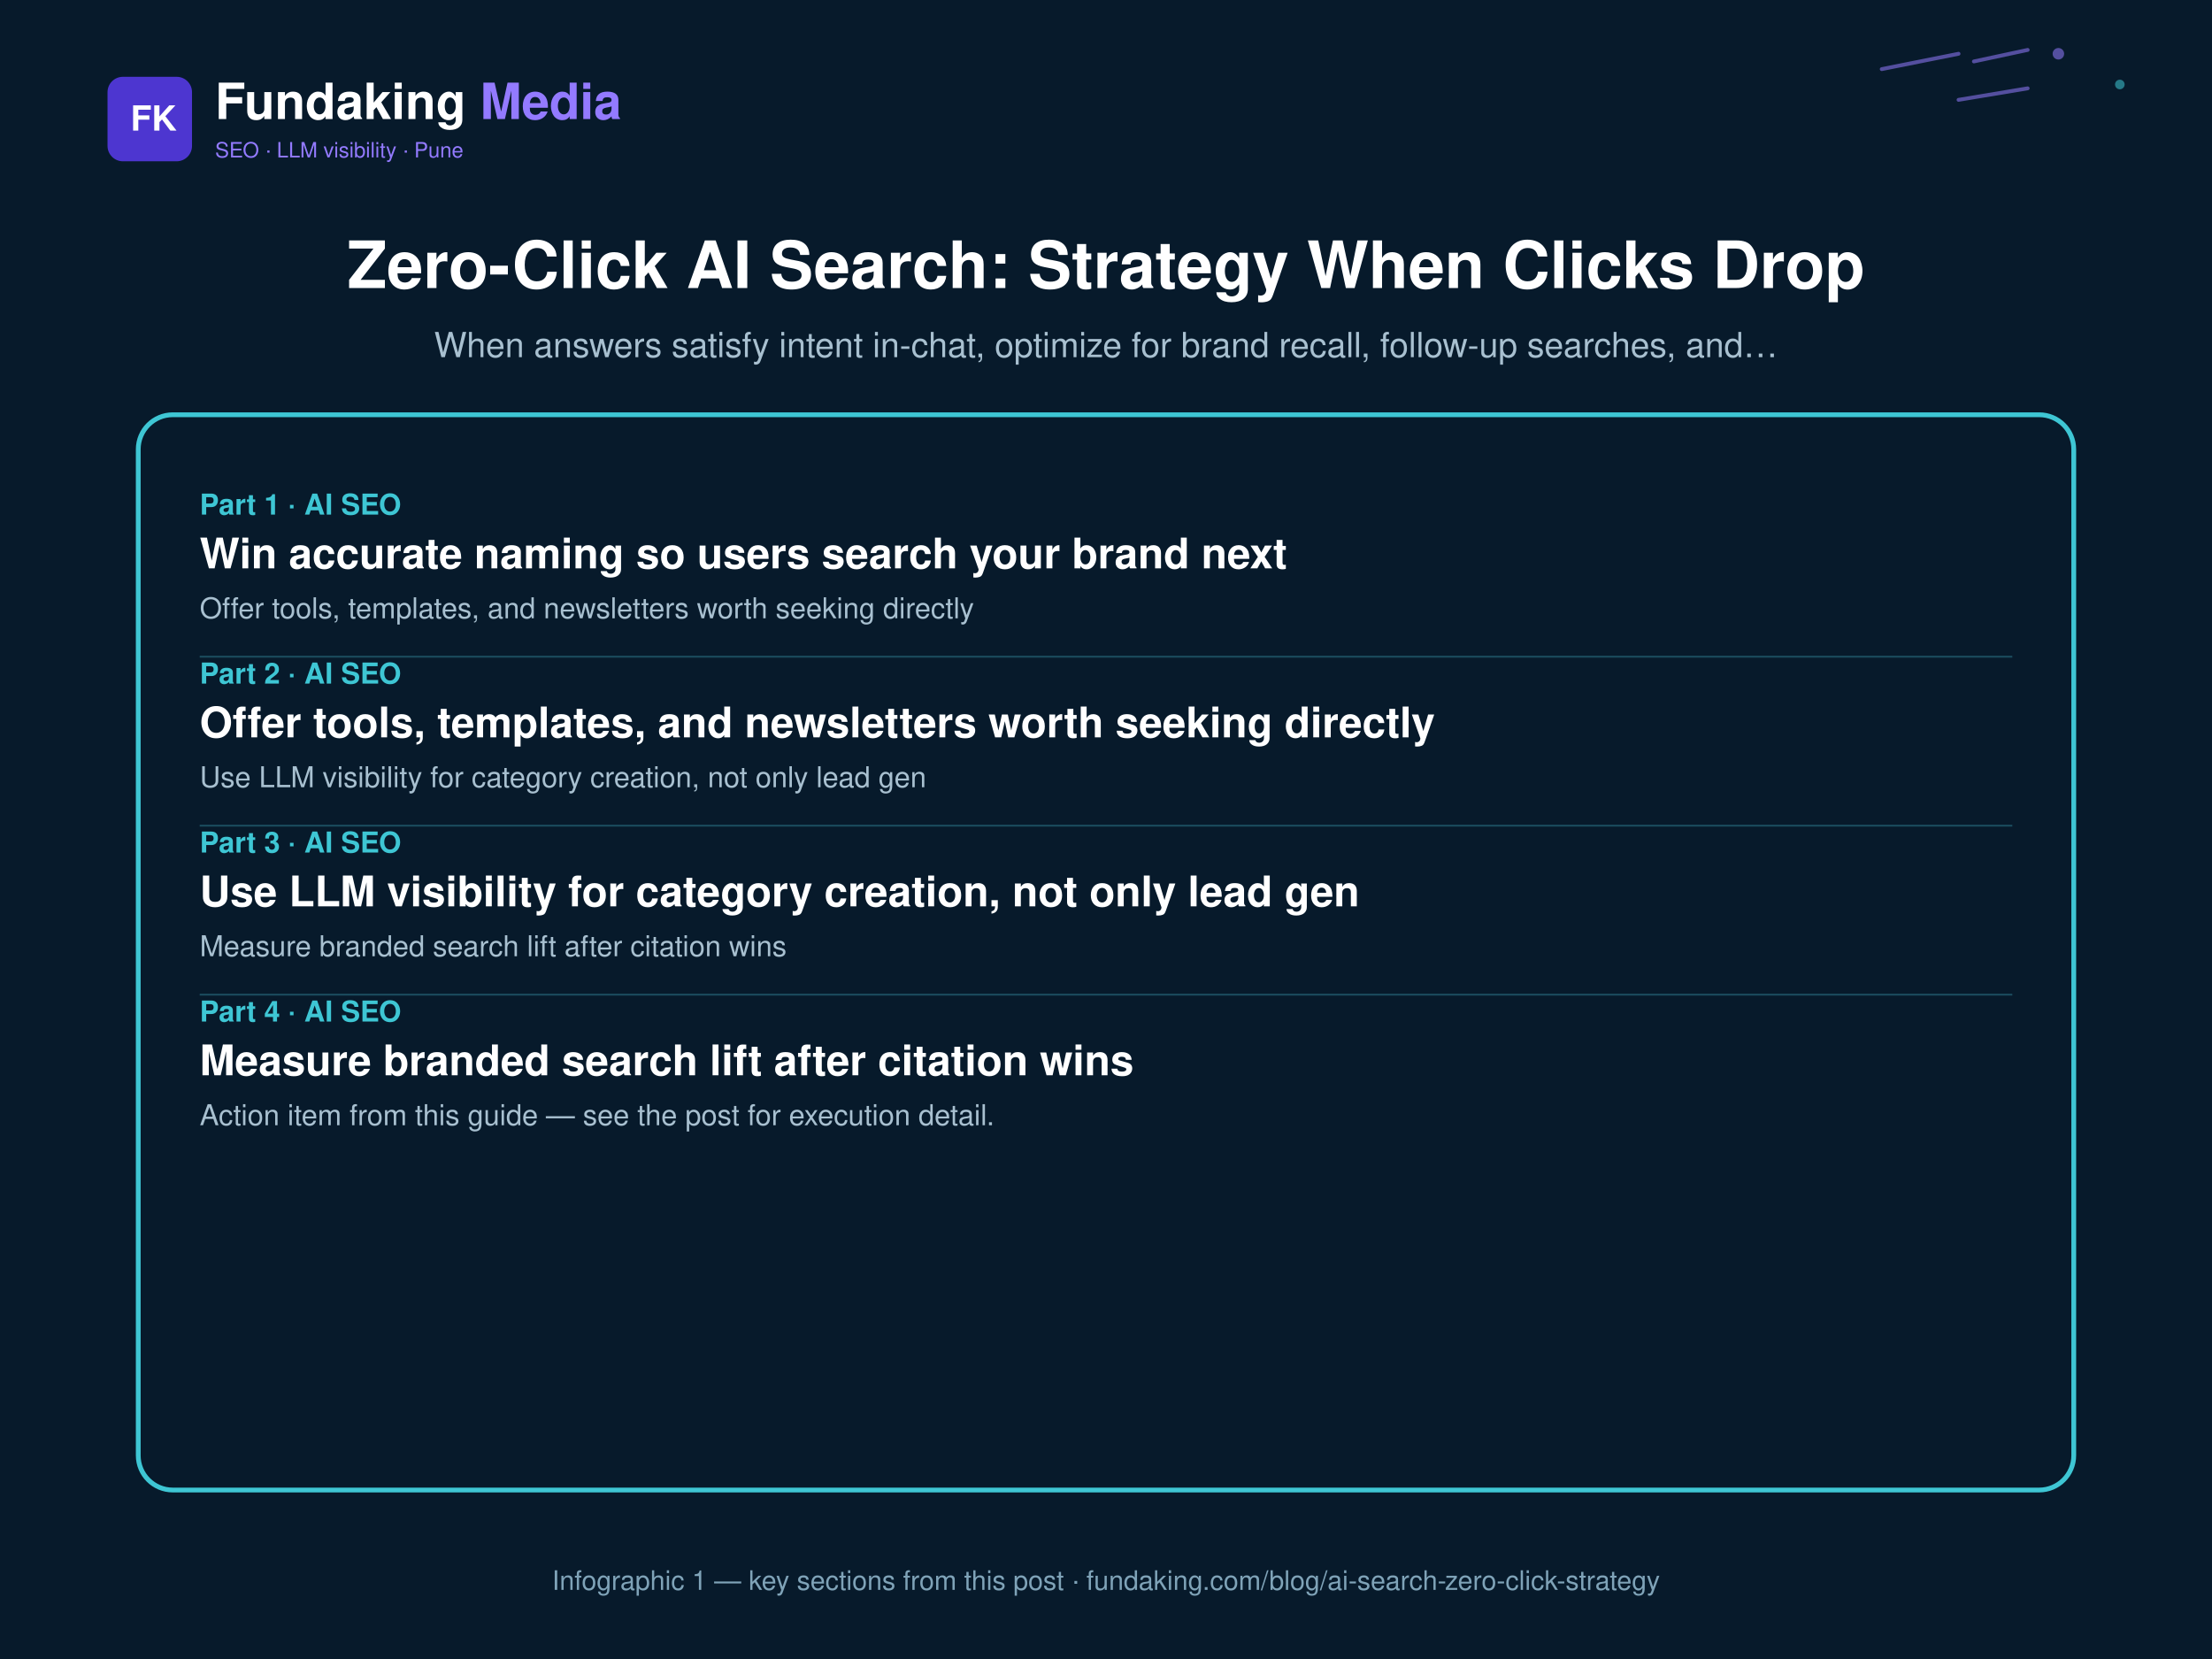
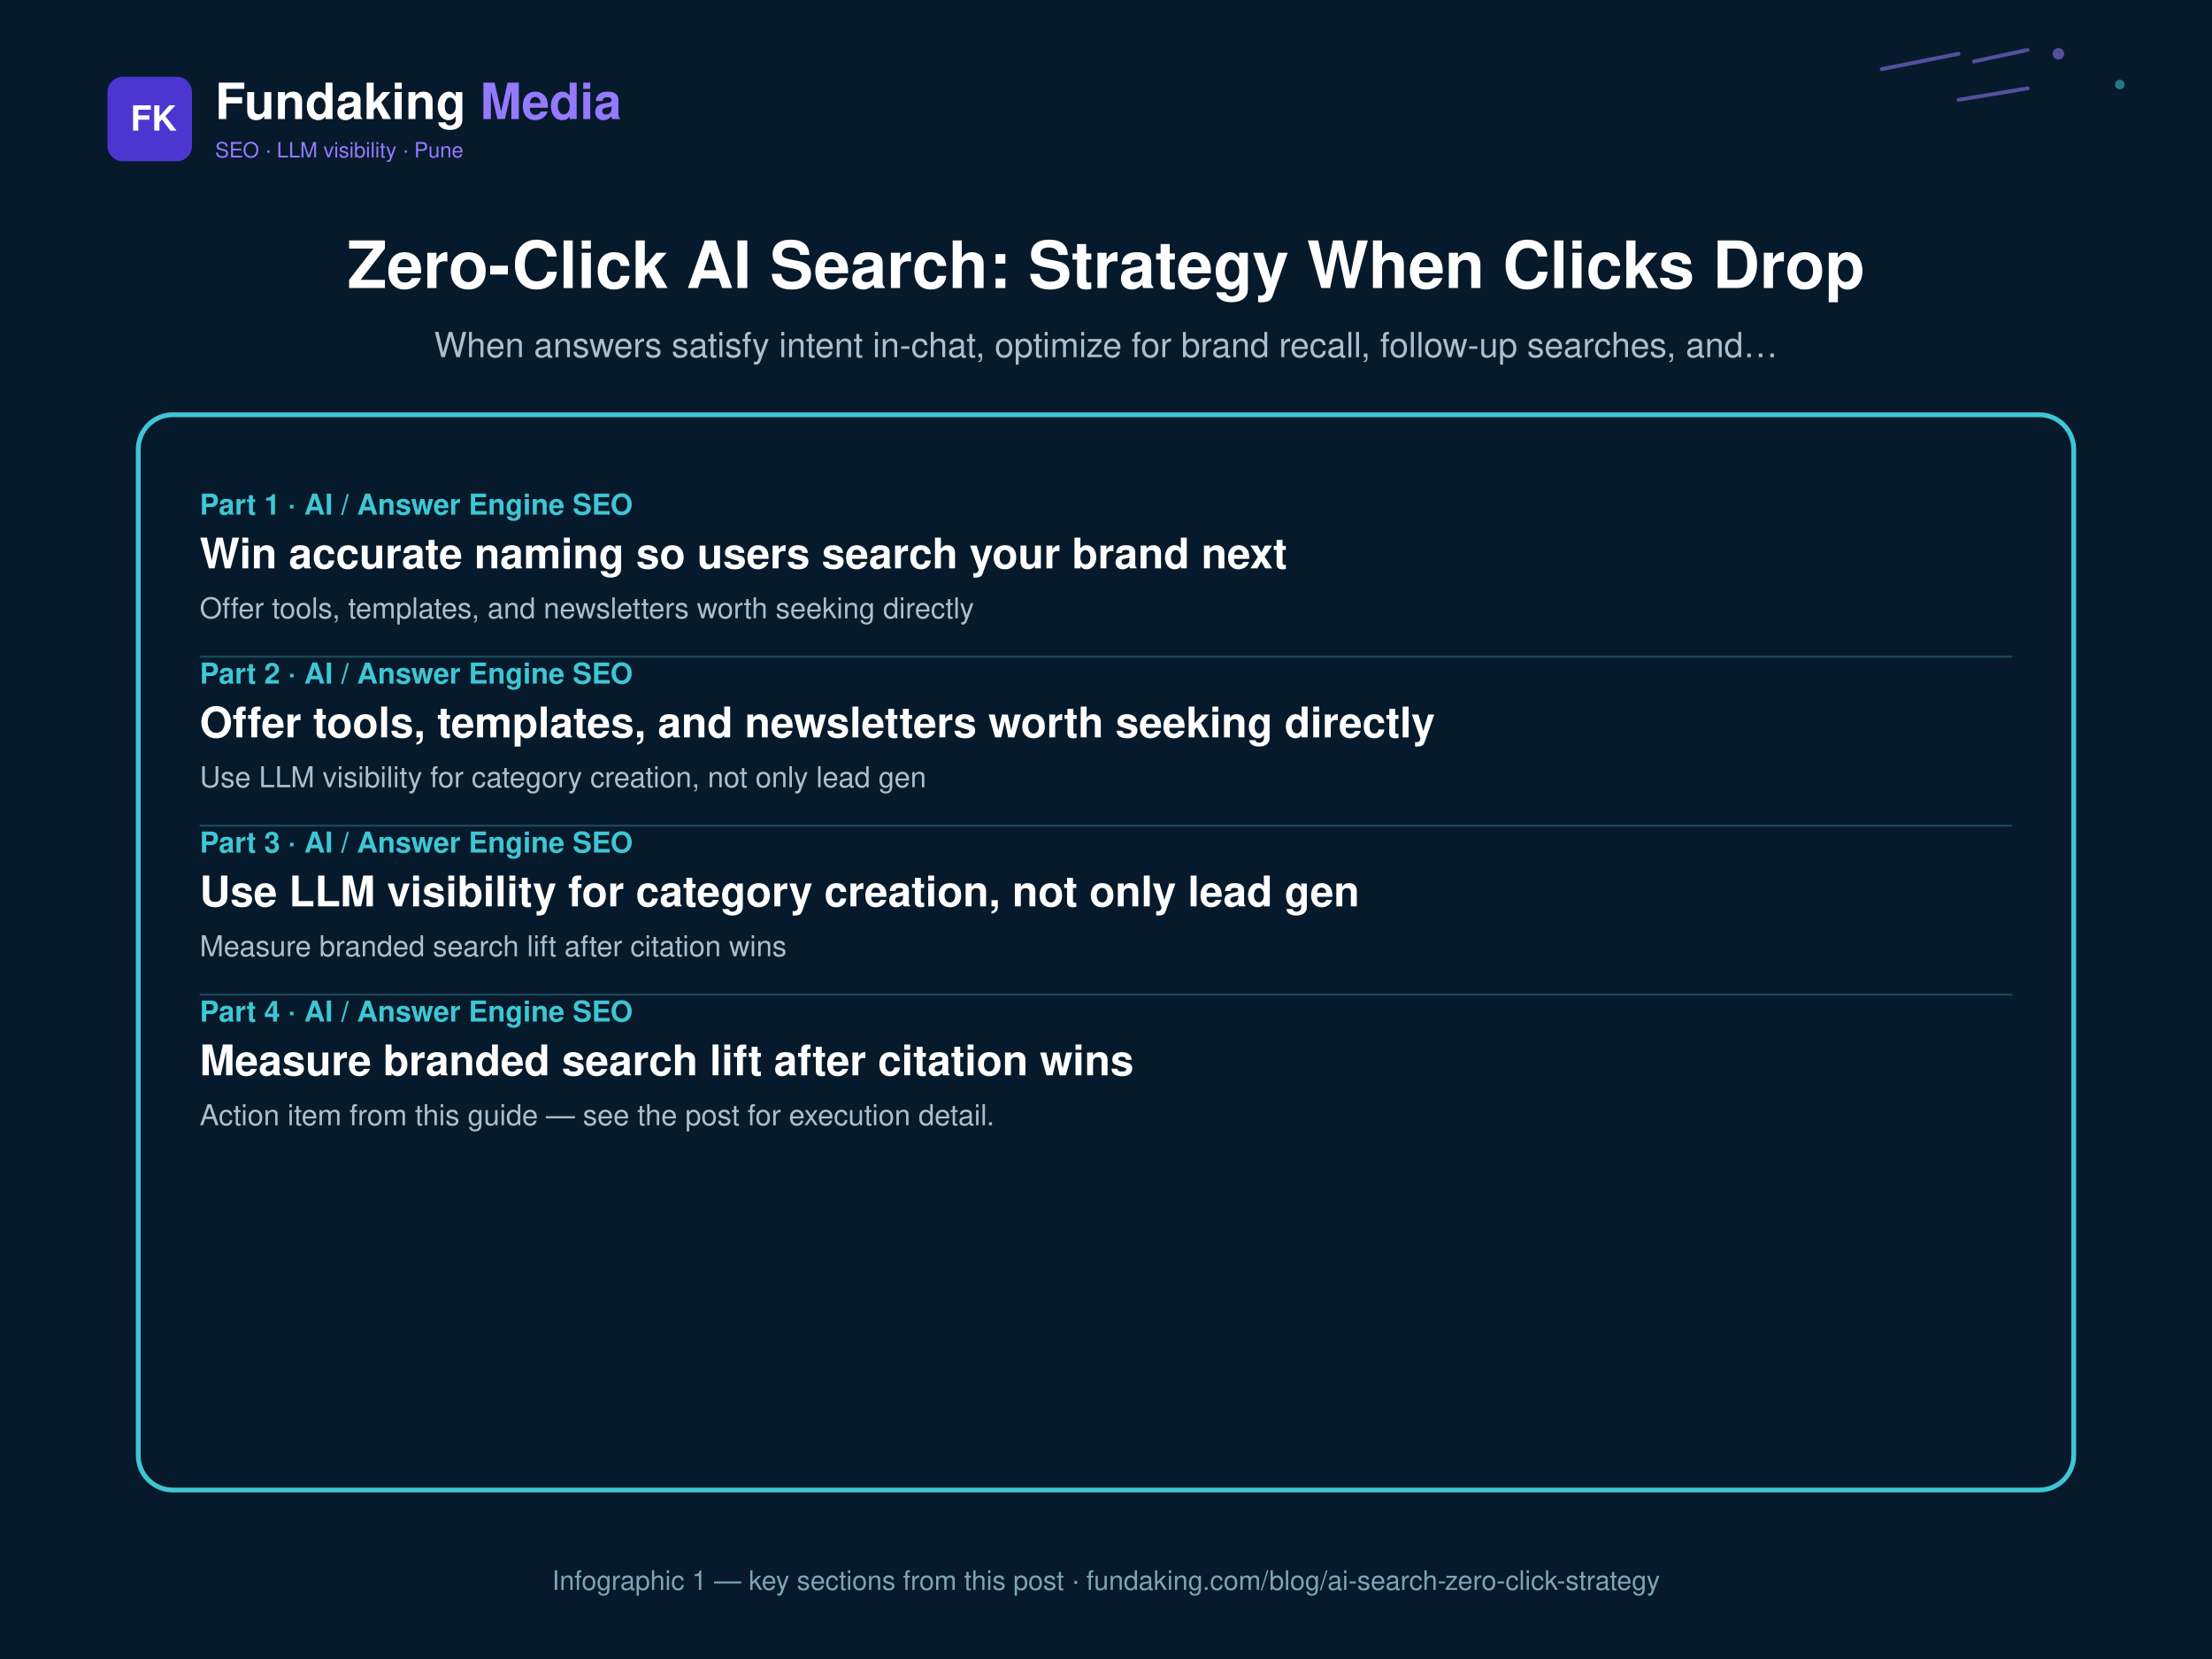
<svg xmlns="http://www.w3.org/2000/svg" viewBox="0 0 1152 864" width="1152" height="864" role="img">
  <rect width="1152" height="864" fill="#071A2B" />
  <g fill="none" stroke="#937AFF" stroke-width="2" opacity="0.55" stroke-linecap="round">
    <path d="M980 36 l40 -8 m8 4 l28 -6" />
    <path d="M1020 52 l36 -6" />
    <circle cx="1072" cy="28" r="3" fill="#937AFF" stroke="none" />
    <circle cx="1104" cy="44" r="2.5" fill="#3EC6D4" stroke="none" />
  </g>
  <rect x="56" y="40" width="44" height="44" rx="8" fill="#4D36D0" />
  <text x="68" y="68" fill="#FFFFFF" font-family="Segoe UI, Helvetica, Arial, sans-serif" font-size="18" font-weight="800">FK</text>
  <text x="112" y="62" fill="#FFFFFF" font-family="Segoe UI, Helvetica, Arial, sans-serif" font-size="26" font-weight="800">Fundaking <tspan fill="#937AFF">Media</tspan>
  </text>
  <text x="112" y="82" fill="#937AFF" font-family="Segoe UI, Helvetica, Arial, sans-serif" font-size="11">SEO · LLM visibility · Pune</text>
  <text x="576" y="150" text-anchor="middle" fill="#FFFFFF" font-family="Segoe UI, Helvetica, Arial, sans-serif" font-size="34" font-weight="800">Zero-Click AI Search: Strategy When Clicks Drop</text>
  <text x="576" y="186" text-anchor="middle" fill="#A8C0D0" font-family="Segoe UI, Helvetica, Arial, sans-serif" font-size="18">When answers satisfy intent in-chat, optimize for brand recall, follow-up searches, and…</text>
  <rect x="72" y="216" width="1008" height="560" rx="18" fill="none" stroke="#3EC6D4" stroke-width="2.5" />
  <g font-family="Segoe UI, Helvetica, Arial, sans-serif">
-     <text x="104" y="268" fill="#3EC6D4" font-size="15" font-weight="700">Part 1 · AI SEO</text>
+     <text x="104" y="268" fill="#3EC6D4" font-size="15" font-weight="700">Part 1 · AI / Answer Engine SEO</text>
    <text x="104" y="296" fill="#FFFFFF" font-size="22" font-weight="700">Win accurate naming so users search your brand next</text>
    <text x="104" y="322" fill="#A8C0D0" font-size="15">Offer tools, templates, and newsletters worth seeking directly</text>
    <line x1="104" y1="342" x2="1048" y2="342" stroke="#1A4A5C" stroke-width="1" />
-     <text x="104" y="356" fill="#3EC6D4" font-size="15" font-weight="700">Part 2 · AI SEO</text>
+     <text x="104" y="356" fill="#3EC6D4" font-size="15" font-weight="700">Part 2 · AI / Answer Engine SEO</text>
    <text x="104" y="384" fill="#FFFFFF" font-size="22" font-weight="700">Offer tools, templates, and newsletters worth seeking directly</text>
    <text x="104" y="410" fill="#A8C0D0" font-size="15">Use LLM visibility for category creation, not only lead gen</text>
    <line x1="104" y1="430" x2="1048" y2="430" stroke="#1A4A5C" stroke-width="1" />
-     <text x="104" y="444" fill="#3EC6D4" font-size="15" font-weight="700">Part 3 · AI SEO</text>
+     <text x="104" y="444" fill="#3EC6D4" font-size="15" font-weight="700">Part 3 · AI / Answer Engine SEO</text>
    <text x="104" y="472" fill="#FFFFFF" font-size="22" font-weight="700">Use LLM visibility for category creation, not only lead gen</text>
    <text x="104" y="498" fill="#A8C0D0" font-size="15">Measure branded search lift after citation wins</text>
    <line x1="104" y1="518" x2="1048" y2="518" stroke="#1A4A5C" stroke-width="1" />
-     <text x="104" y="532" fill="#3EC6D4" font-size="15" font-weight="700">Part 4 · AI SEO</text>
+     <text x="104" y="532" fill="#3EC6D4" font-size="15" font-weight="700">Part 4 · AI / Answer Engine SEO</text>
    <text x="104" y="560" fill="#FFFFFF" font-size="22" font-weight="700">Measure branded search lift after citation wins</text>
    <text x="104" y="586" fill="#A8C0D0" font-size="15">Action item from this guide — see the post for execution detail.</text>
  </g>
  <text x="576" y="828" text-anchor="middle" fill="#7FA3B8" font-family="Segoe UI, Helvetica, Arial, sans-serif" font-size="14">Infographic 1 — key sections from this post · fundaking.com/blog/ai-search-zero-click-strategy</text>
</svg>
